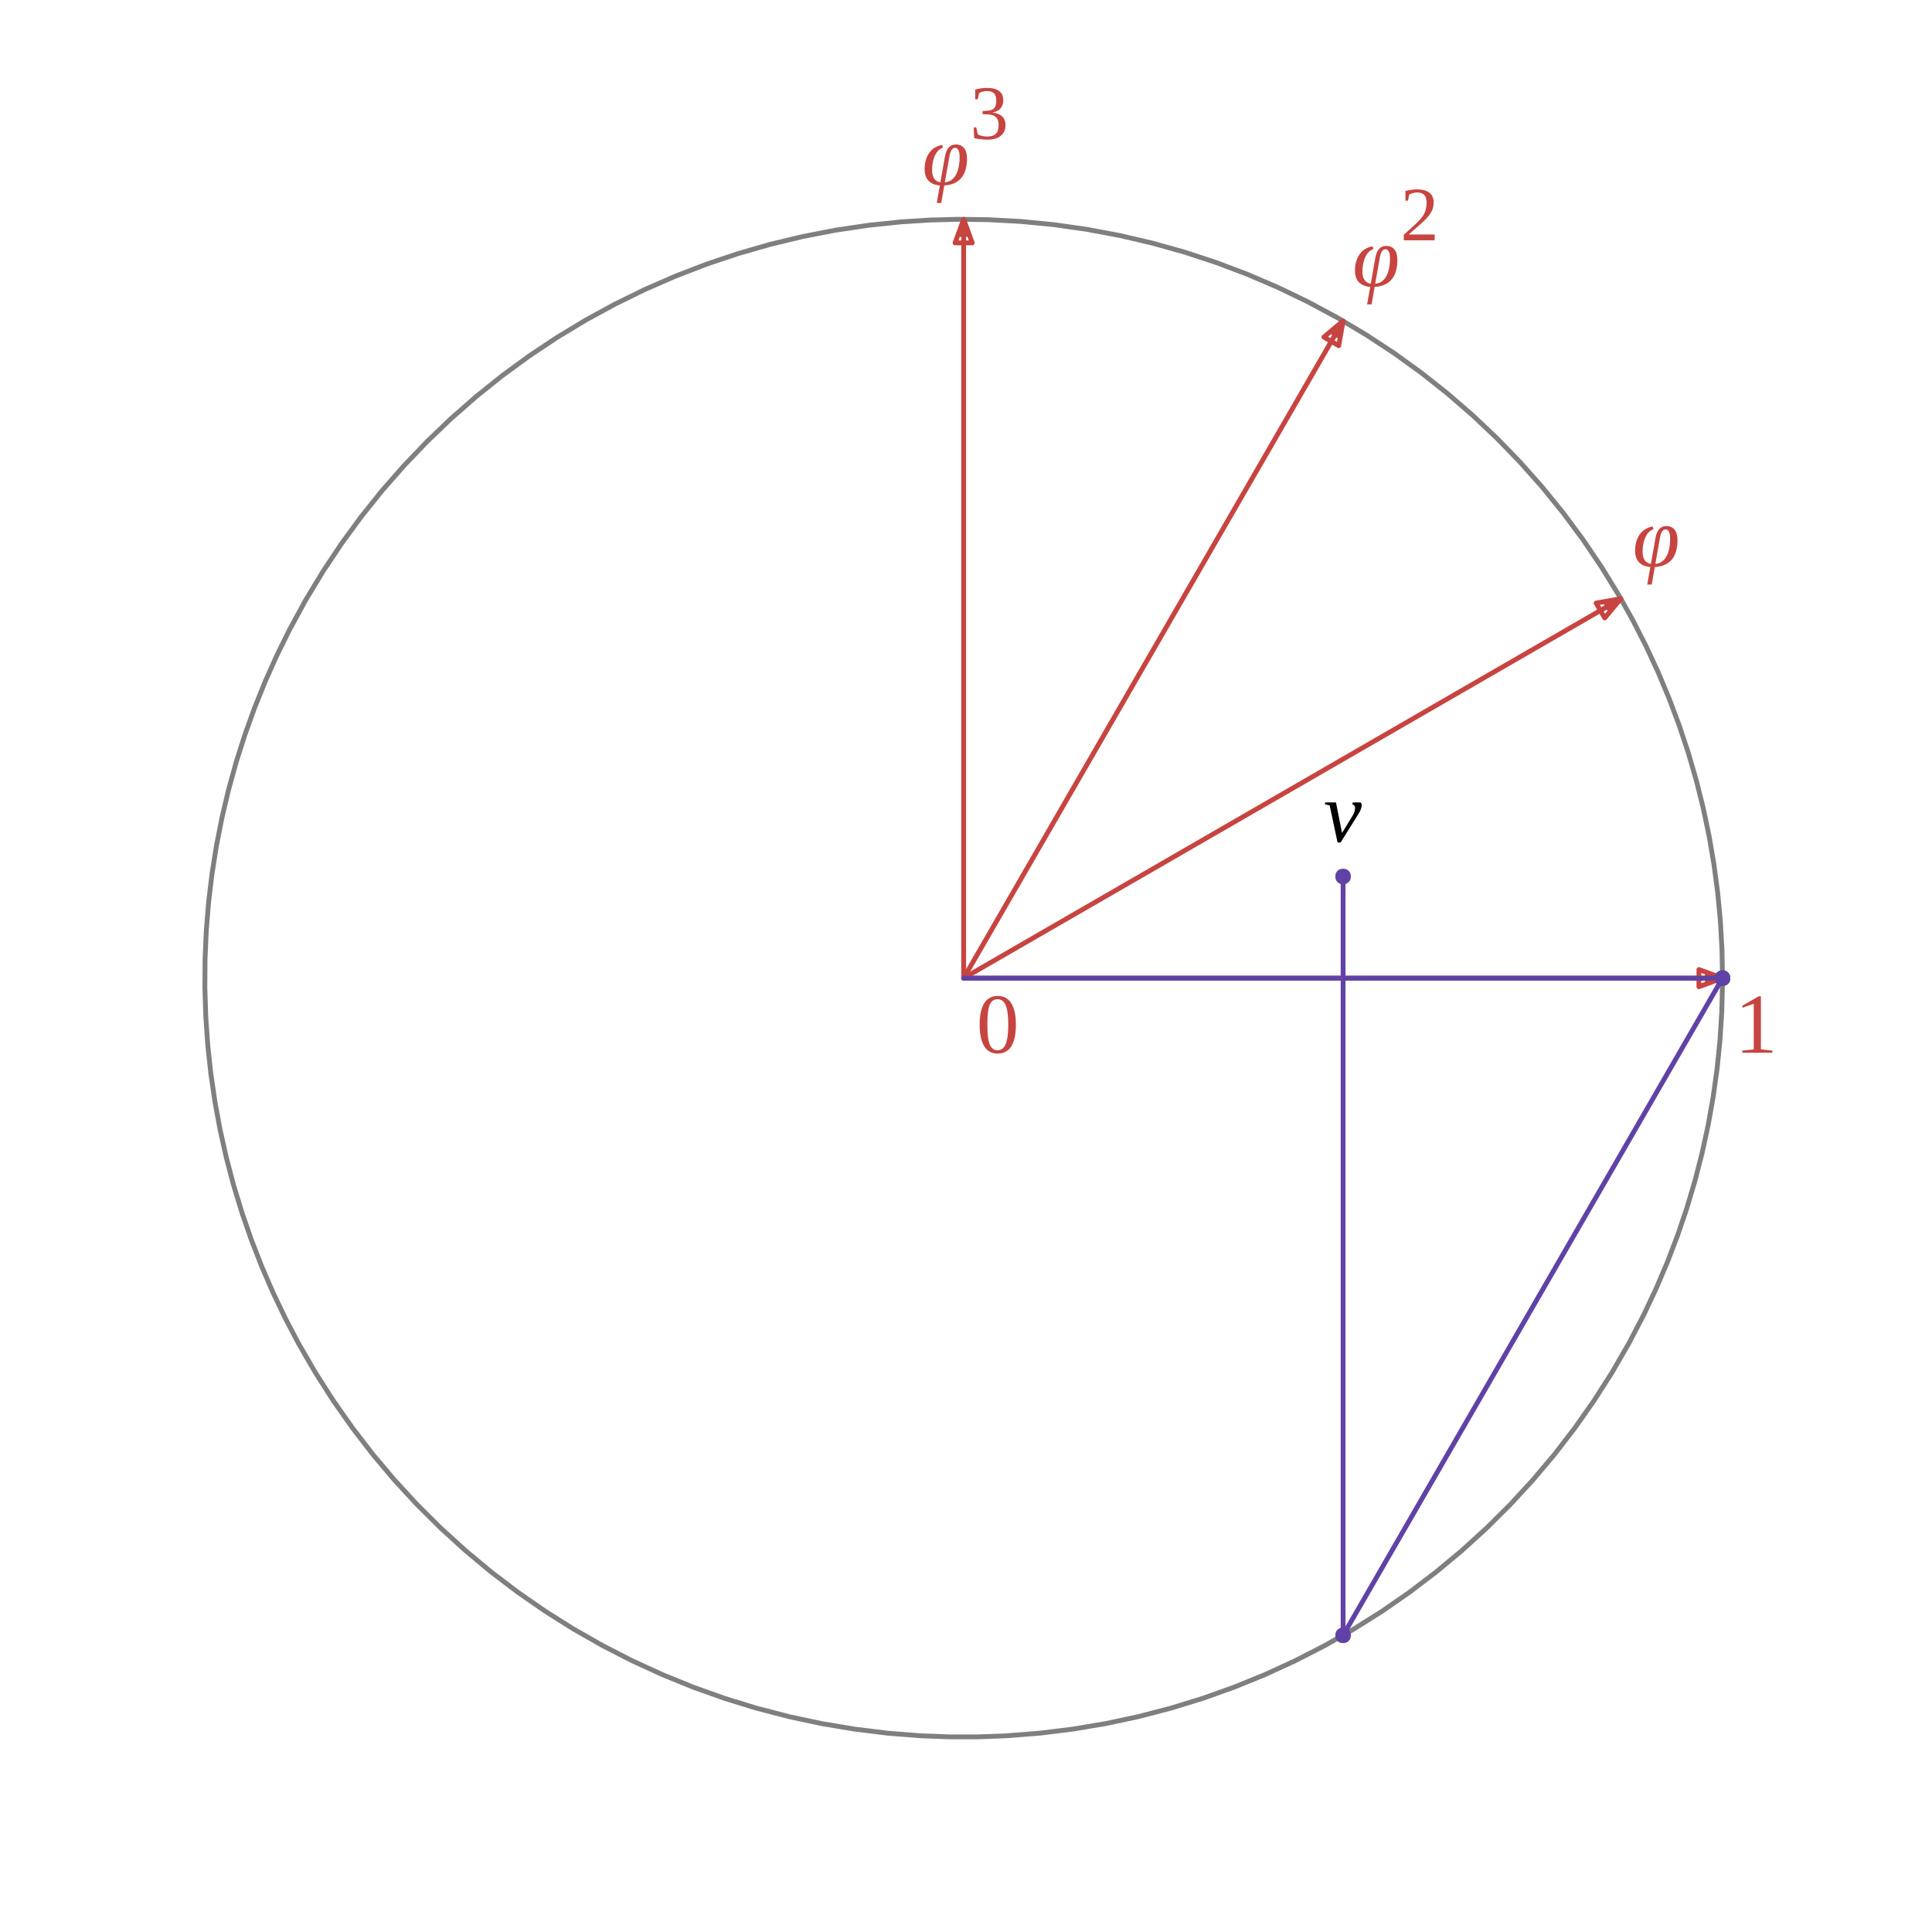
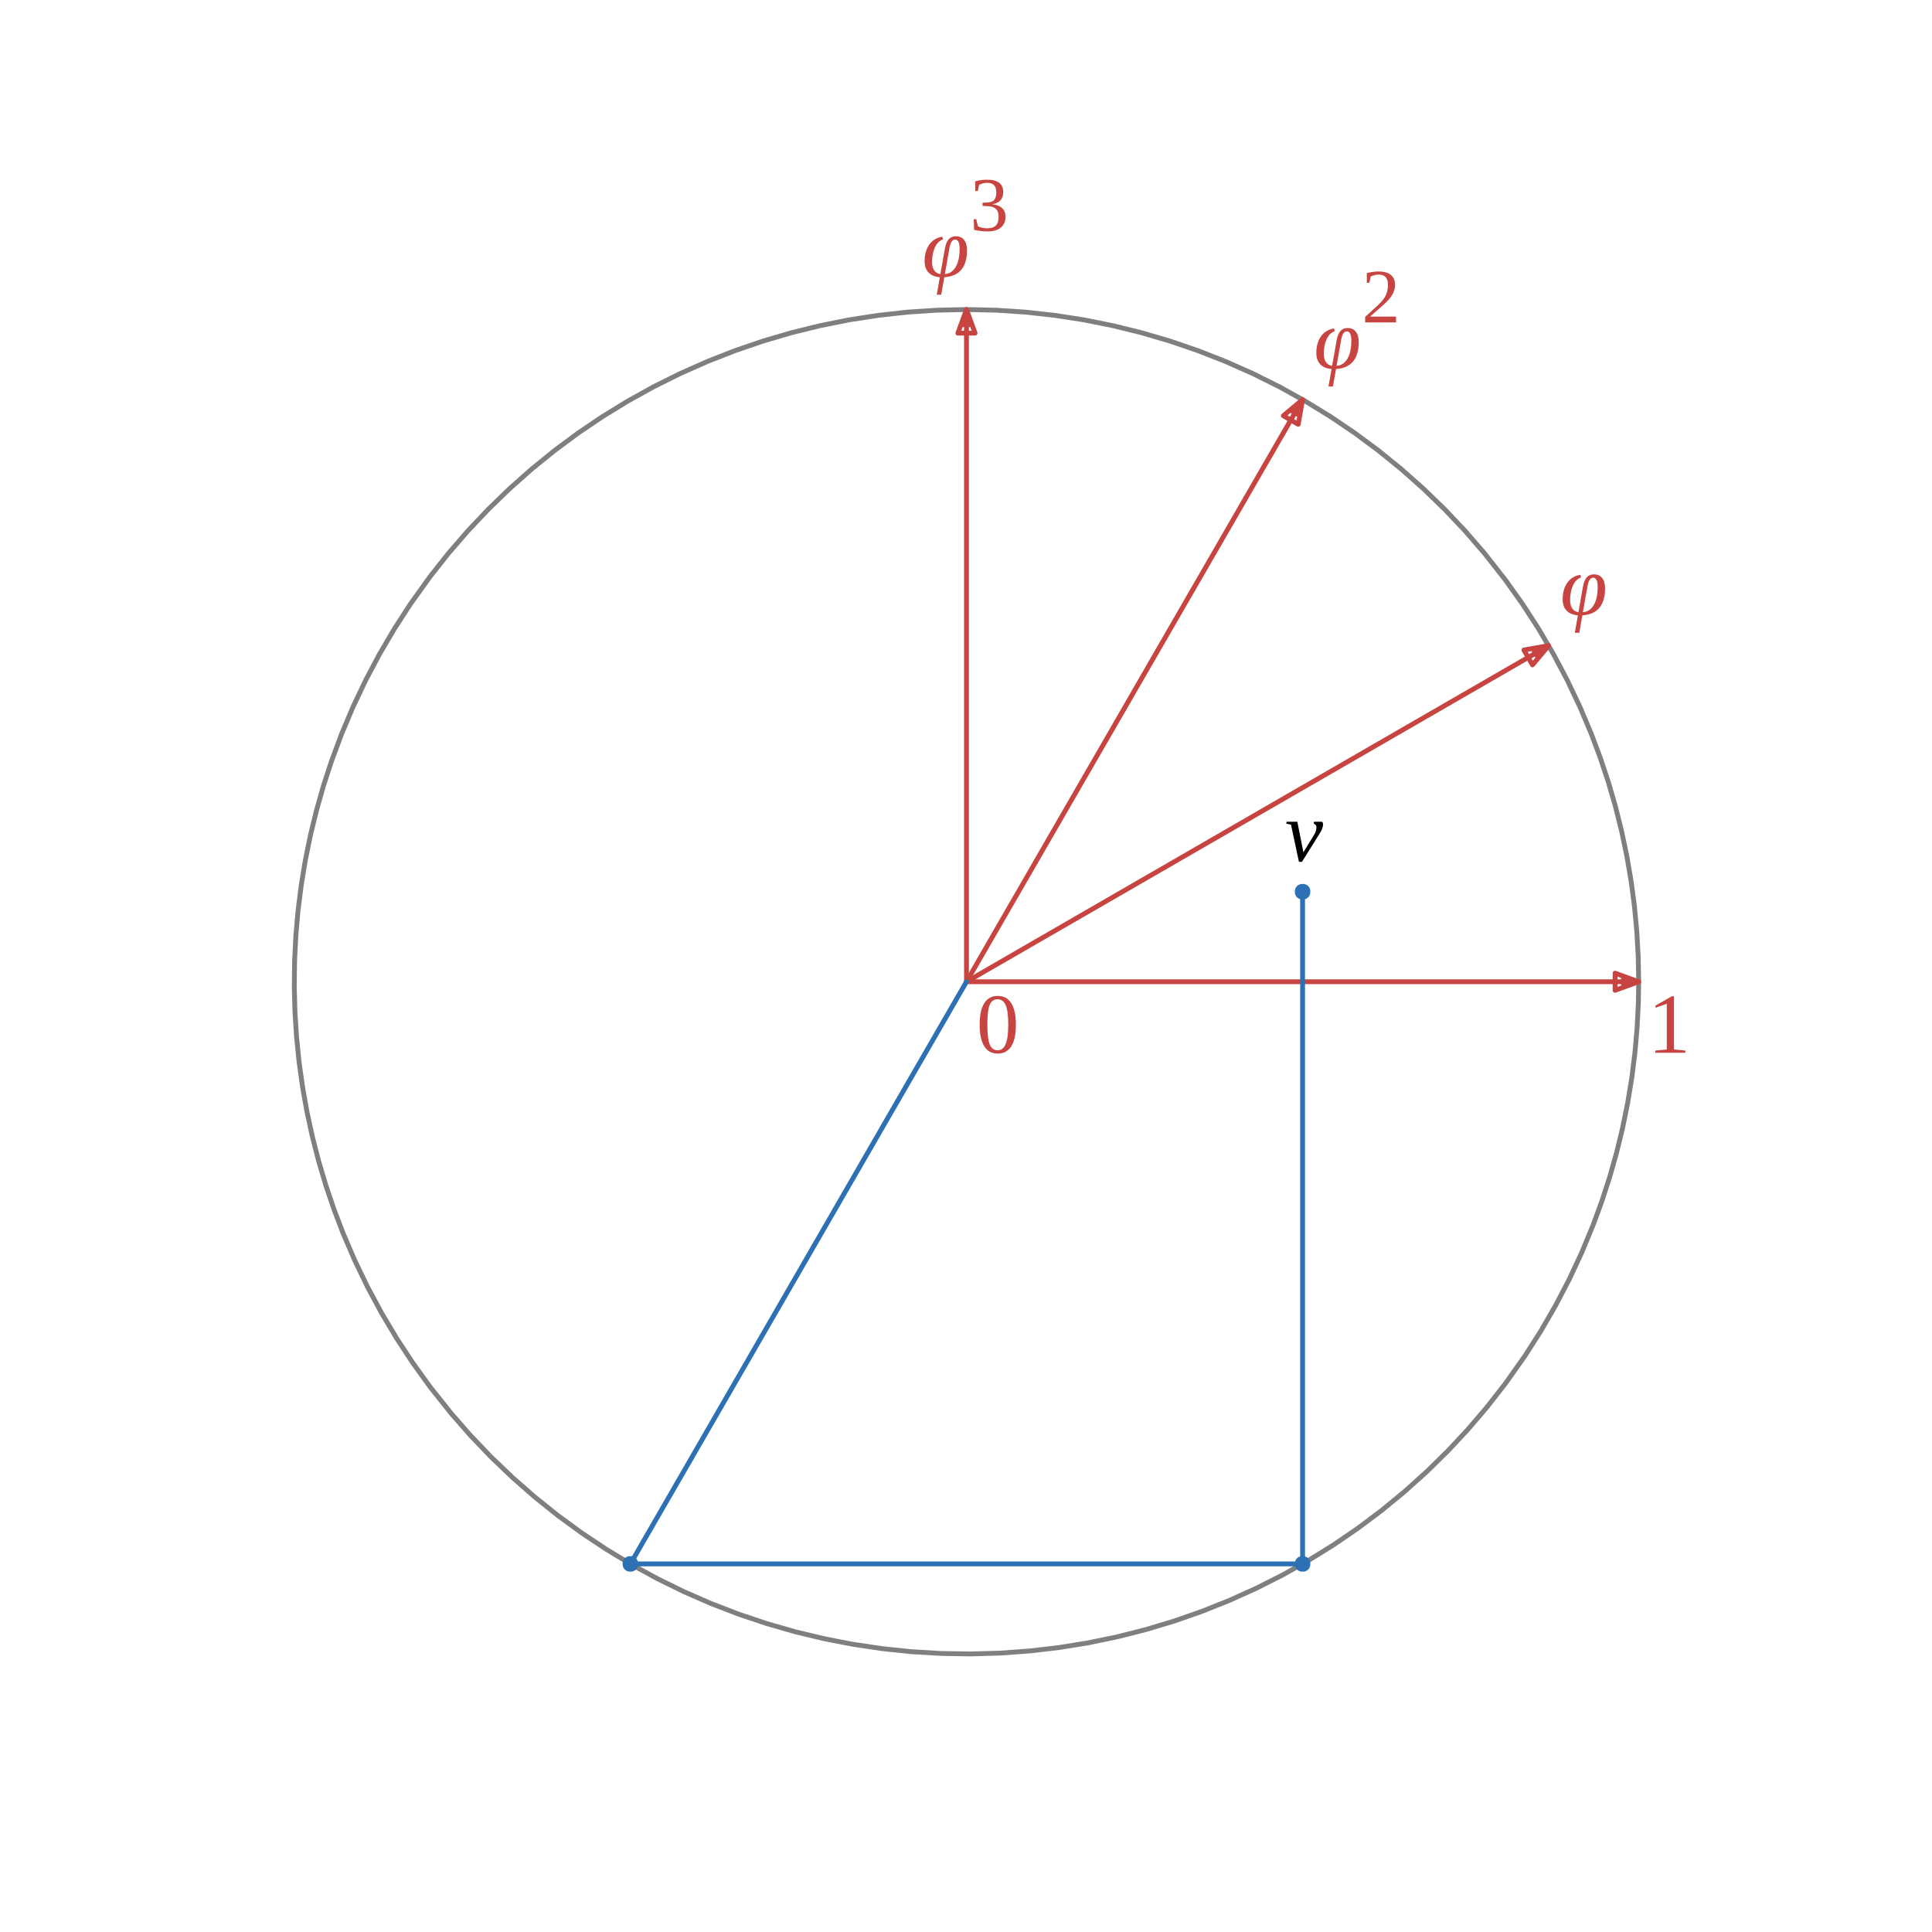
<svg xmlns="http://www.w3.org/2000/svg" version="1.1" width="800" height="800">
  <defs />
  <g transform="scale(2,2)">
-     <g id="background-67120345">
+     <g id="background-bc4f5eb3">
      <rect fill="white" stroke="none" x="0" y="0" width="400" height="400" class="dcg-svg-background" />
    </g>
-     <g id="background-images-67120345" />
-     <g id="graphpaper-67120345">
-       <g id="axis-67120345">
+     <g id="background-images-bc4f5eb3" />
+     <g id="graphpaper-bc4f5eb3">
+       <g id="axis-bc4f5eb3">
        <g>
          <g>
            <path fill="none" stroke="rgb(0,0,0)" class="dcg-svg-tickmark" paint-order="fill stroke markers" d="" stroke-opacity="0.9" stroke-miterlimit="2" stroke-width="1.5" stroke-dasharray="" />
          </g>
        </g>
      </g>
    </g>
-     <g id="expressions-67120345">
-       <g id="sketch-67120345" />
-       <g id="sketch-67120345" />
-       <g id="sketch-67120345" />
-       <g id="sketch-67120345" />
-       <g id="sketch-67120345" />
-       <g id="sketch-67120345" />
-       <g id="sketch-67120345">
+     <g id="expressions-bc4f5eb3">
+       <g id="sketch-bc4f5eb3" />
+       <g id="sketch-bc4f5eb3" />
+       <g id="sketch-bc4f5eb3" />
+       <g id="sketch-bc4f5eb3" />
+       <g id="sketch-bc4f5eb3" />
+       <g id="sketch-bc4f5eb3" />
+       <g id="sketch-bc4f5eb3">
        <path fill="#000000" stroke="none" paint-order="stroke fill markers" d="" fill-opacity="0.4" />
        <g>
-           <path fill="none" stroke="#000000" class="dcg-svg-curve" paint-order="fill stroke markers" d=" M 356.629 202.514 L 356.629 202.514 L 356.518 196.592 L 356.183 190.679 L 355.626 184.782 L 354.846 178.911 L 353.847 173.073 L 352.627 167.278 L 351.19 161.532 L 349.538 155.844 L 347.672 150.223 L 345.596 144.676 L 343.313 139.211 L 340.825 133.837 L 338.136 128.56 L 335.25 123.388 L 331.64 117.496 L 327.774 111.769 L 323.66 106.218 L 319.306 100.852 L 314.72 95.684 L 309.912 90.722 L 304.89 85.976 L 299.664 81.455 L 294.244 77.169 L 288.642 73.125 L 282.866 69.332 L 276.93 65.796 L 270.844 62.524 L 264.62 59.524 L 258.27 56.799 L 251.806 54.357 L 245.242 52.201 L 238.588 50.336 L 231.86 48.765 L 225.068 47.492 L 218.228 46.518 L 211.351 45.846 L 204.451 45.477 L 198.529 45.403 L 192.608 45.552 L 186.697 45.924 L 179.824 46.639 L 172.99 47.655 L 166.207 48.971 L 159.488 50.584 L 152.847 52.491 L 146.295 54.688 L 139.847 57.171 L 133.515 59.935 L 127.31 62.975 L 121.244 66.285 L 115.33 69.858 L 109.579 73.688 L 104.002 77.767 L 98.609 82.087 L 93.412 86.64 L 88.42 91.417 L 83.642 96.41 L 79.089 101.607 L 74.769 106.999 L 70.69 112.577 L 66.86 118.328 L 63.287 124.242 L 59.977 130.307 L 57.355 135.618 L 54.935 141.023 L 52.72 146.516 L 50.714 152.089 L 48.919 157.733 L 47.338 163.441 L 45.974 169.204 L 44.827 175.015 L 43.901 180.865 L 43.195 186.745 L 42.712 192.648 L 42.452 198.565 L 42.415 204.488 L 42.601 210.408 L 43.01 216.316 L 43.641 222.205 L 44.494 228.066 L 45.567 233.891 L 46.859 239.671 L 48.368 245.398 L 50.092 251.064 L 52.028 256.662 L 54.174 262.182 L 56.526 267.618 L 59.081 272.961 L 61.836 278.204 L 65.297 284.184 L 69.018 290.006 L 72.991 295.659 L 77.209 301.132 L 81.663 306.415 L 86.345 311.496 L 91.247 316.366 L 96.357 321.017 L 101.667 325.438 L 107.167 329.621 L 112.845 333.559 L 118.69 337.243 L 124.692 340.666 L 130.839 343.822 L 137.118 346.705 L 143.519 349.309 L 150.027 351.63 L 156.631 353.661 L 163.318 355.401 L 170.076 356.844 L 176.89 357.989 L 183.748 358.834 L 190.636 359.376 L 196.554 359.599 L 202.477 359.599 L 208.396 359.376 L 215.284 358.834 L 222.142 357.989 L 228.956 356.844 L 235.713 355.401 L 242.4 353.661 L 249.004 351.63 L 255.513 349.309 L 261.913 346.705 L 268.193 343.822 L 274.339 340.666 L 280.341 337.243 L 286.187 333.559 L 291.865 329.621 L 297.364 325.438 L 302.674 321.017 L 307.785 316.366 L 312.686 311.496 L 317.369 306.415 L 321.823 301.132 L 326.041 295.659 L 330.014 290.006 L 333.734 284.184 L 337.196 278.204 L 340.39 272.077 L 342.912 266.718 L 345.23 261.268 L 347.341 255.734 L 349.242 250.125 L 350.93 244.448 L 352.403 238.711 L 353.659 232.923 L 354.695 227.092 L 355.511 221.225 L 356.106 215.333 L 356.478 209.422 L 356.626 203.501 L 356.629 202.514" stroke-linecap="round" stroke-linejoin="round" stroke-miterlimit="10" stroke-opacity="0.5" stroke-dasharray="" />
-         </g>
-       </g>
-       <g id="sketch-67120345">
-         <path fill="#c74440" stroke="none" paint-order="stroke fill markers" d="" fill-opacity="0.4" />
-         <g>
-           <path fill="none" stroke="#c74440" class="dcg-svg-curve" paint-order="fill stroke markers" d=" M 199.516 202.514 L 356.629 202.514 M 356.629 202.514 L 351.743 204.292 L 351.743 200.735 L 356.629 202.514 L 353.478 203.069 L 353.478 201.958 L 356.629 202.514" stroke-linecap="round" stroke-linejoin="round" stroke-miterlimit="10" stroke-dasharray="" />
-         </g>
-       </g>
-       <g id="sketch-67120345">
-         <path fill="#c74440" stroke="none" paint-order="stroke fill markers" d="" fill-opacity="0.4" />
-         <g>
-           <path fill="none" stroke="#c74440" class="dcg-svg-curve" paint-order="fill stroke markers" d=" M 199.516 202.514 L 335.58 123.957 M 335.58 123.957 L 332.238 127.94 L 330.459 124.86 L 335.58 123.957 L 333.129 126.014 L 332.573 125.051 L 335.58 123.957" stroke-linecap="round" stroke-linejoin="round" stroke-miterlimit="10" stroke-dasharray="" />
-         </g>
-       </g>
-       <g id="sketch-67120345">
-         <path fill="#c74440" stroke="none" paint-order="stroke fill markers" d="" fill-opacity="0.4" />
-         <g>
-           <path fill="none" stroke="#c74440" class="dcg-svg-curve" paint-order="fill stroke markers" d=" M 199.516 202.514 L 278.073 66.449 M 278.073 66.449 L 277.17 71.57 L 274.089 69.792 L 278.073 66.449 L 276.978 69.456 L 276.016 68.901 L 278.073 66.449" stroke-linecap="round" stroke-linejoin="round" stroke-miterlimit="10" stroke-dasharray="" />
-         </g>
-       </g>
-       <g id="sketch-67120345">
-         <path fill="#c74440" stroke="none" paint-order="stroke fill markers" d="" fill-opacity="0.4" />
-         <g>
-           <path fill="none" stroke="#c74440" class="dcg-svg-curve" paint-order="fill stroke markers" d=" M 199.516 202.514 L 199.516 45.4 M 199.516 45.4 L 201.294 50.286 L 197.737 50.286 L 199.516 45.4 L 200.071 48.551 L 198.96 48.551 L 199.516 45.4" stroke-linecap="round" stroke-linejoin="round" stroke-miterlimit="10" stroke-dasharray="" />
-         </g>
-       </g>
-       <g id="sketch-67120345">
-         <path fill="#6042a6" stroke="none" paint-order="stroke fill markers" d="" fill-opacity="0.4" />
-         <g>
-           <path fill="none" stroke="#6042a6" class="dcg-svg-curve" paint-order="fill stroke markers" d=" M 199.516 202.514 L 356.629 202.514" stroke-linecap="round" stroke-linejoin="round" stroke-miterlimit="10" stroke-dasharray="" />
-         </g>
-         <path fill="#6042a6" stroke="none" paint-order="stroke fill markers" d="" fill-opacity="0.4" />
-         <g>
-           <path fill="none" stroke="#6042a6" class="dcg-svg-curve" paint-order="fill stroke markers" d=" M 356.629 202.514 L 356.629 202.514" stroke-linecap="round" stroke-linejoin="round" stroke-miterlimit="10" stroke-dasharray="" />
-         </g>
-         <path fill="#6042a6" stroke="none" paint-order="stroke fill markers" d="" fill-opacity="0.4" />
-         <g>
-           <path fill="none" stroke="#6042a6" class="dcg-svg-curve" paint-order="fill stroke markers" d=" M 356.629 202.514 L 278.073 338.578" stroke-linecap="round" stroke-linejoin="round" stroke-miterlimit="10" stroke-dasharray="" />
-         </g>
-         <path fill="#6042a6" stroke="none" paint-order="stroke fill markers" d="" fill-opacity="0.4" />
-         <g>
-           <path fill="none" stroke="#6042a6" class="dcg-svg-curve" paint-order="fill stroke markers" d=" M 278.073 338.578 L 278.073 181.464" stroke-linecap="round" stroke-linejoin="round" stroke-miterlimit="10" stroke-dasharray="" />
-         </g>
-       </g>
-       <g id="sketch-67120345">
-         <path fill="none" stroke="#6042a6" class="dcg-svg-point" paint-order="fill stroke markers" d=" M 356.529 202.414 L 356.529 202.614 L 356.729 202.614 L 356.729 202.414" stroke-linecap="round" stroke-linejoin="round" stroke-miterlimit="10" stroke-width="3" stroke-dasharray="" />
-         <path fill="none" stroke="#6042a6" class="dcg-svg-point" paint-order="fill stroke markers" d=" M 356.529 202.414 L 356.529 202.614 L 356.729 202.614 L 356.729 202.414" stroke-linecap="round" stroke-linejoin="round" stroke-miterlimit="10" stroke-width="3" stroke-dasharray="" />
-         <path fill="none" stroke="#6042a6" class="dcg-svg-point" paint-order="fill stroke markers" d=" M 277.973 338.478 L 277.973 338.678 L 278.173 338.678 L 278.173 338.478" stroke-linecap="round" stroke-linejoin="round" stroke-miterlimit="10" stroke-width="3" stroke-dasharray="" />
-         <path fill="none" stroke="#6042a6" class="dcg-svg-point" paint-order="fill stroke markers" d=" M 277.973 181.364 L 277.973 181.564 L 278.173 181.564 L 278.173 181.364" stroke-linecap="round" stroke-linejoin="round" stroke-miterlimit="10" stroke-width="3" stroke-dasharray="" />
-       </g>
-     </g>
-     <g id="labels-67120345">
-       <g transform="rotate(0,0,0) translate(199.5158,202.5136)">
-         <g class="dcg-svg-label">
-           <g transform="translate(-999.5158,-1000.514)">
+           <path fill="none" stroke="#000000" class="dcg-svg-curve" paint-order="fill stroke markers" d=" M 339.273 203.259 L 339.273 203.259 L 339.174 198.014 L 338.877 192.776 L 338.384 187.553 L 337.693 182.352 L 336.808 177.181 L 335.727 172.047 L 334.455 166.957 L 332.991 161.919 L 331.338 156.94 L 329.499 152.026 L 327.122 146.386 L 324.498 140.856 L 321.634 135.447 L 318.535 130.169 L 315.207 125.032 L 311.656 120.047 L 307.334 114.547 L 303.33 109.918 L 299.126 105.469 L 294.731 101.21 L 290.152 97.148 L 285.4 93.291 L 280.482 89.647 L 275.409 86.222 L 270.19 83.024 L 264.836 80.059 L 259.356 77.331 L 253.762 74.848 L 248.064 72.613 L 242.274 70.63 L 236.402 68.904 L 230.459 67.438 L 224.458 66.234 L 218.41 65.296 L 212.326 64.624 L 206.219 64.221 L 200.099 64.086 L 193.98 64.221 L 187.873 64.624 L 181.789 65.296 L 175.741 66.234 L 169.74 67.438 L 163.797 68.904 L 157.925 70.63 L 152.134 72.613 L 146.436 74.848 L 140.842 77.331 L 135.363 80.059 L 130.008 83.024 L 124.79 86.222 L 119.717 89.647 L 114.799 93.291 L 110.046 97.148 L 105.468 101.21 L 101.073 105.469 L 96.869 109.918 L 92.864 114.547 L 89.068 119.348 L 84.992 125.032 L 81.664 130.169 L 78.564 135.447 L 75.7 140.856 L 73.077 146.386 L 70.699 152.026 L 68.572 157.765 L 66.951 162.755 L 65.518 167.802 L 64.278 172.9 L 63.23 178.04 L 62.377 183.217 L 61.719 188.422 L 61.258 193.648 L 60.995 198.888 L 60.929 204.134 L 61.061 209.378 L 61.39 214.614 L 61.917 219.834 L 62.639 225.031 L 63.558 230.196 L 64.67 235.323 L 65.975 240.405 L 67.47 245.434 L 69.154 250.403 L 71.024 255.304 L 73.437 260.929 L 76.095 266.443 L 78.993 271.834 L 82.125 277.092 L 85.486 282.208 L 89.068 287.171 L 93.424 292.644 L 97.457 297.248 L 101.689 301.67 L 106.111 305.901 L 110.715 309.935 L 115.492 313.762 L 120.432 317.375 L 125.527 320.767 L 130.765 323.932 L 136.138 326.864 L 141.635 329.557 L 147.244 332.005 L 152.956 334.205 L 158.759 336.151 L 164.642 337.84 L 170.594 339.269 L 176.602 340.435 L 182.656 341.335 L 188.744 341.969 L 194.854 342.334 L 200.974 342.43 L 207.092 342.257 L 213.197 341.815 L 219.276 341.105 L 225.318 340.129 L 231.312 338.887 L 237.245 337.384 L 243.106 335.621 L 248.884 333.602 L 254.568 331.331 L 260.146 328.812 L 265.609 326.051 L 270.944 323.052 L 276.143 319.821 L 281.194 316.365 L 286.089 312.69 L 290.817 308.803 L 295.37 304.712 L 299.739 300.425 L 303.914 295.95 L 307.889 291.296 L 311.656 286.472 L 315.696 280.761 L 318.992 275.604 L 322.058 270.307 L 324.888 264.879 L 327.476 259.333 L 329.819 253.678 L 331.627 248.753 L 333.248 243.764 L 334.68 238.717 L 335.921 233.619 L 336.969 228.478 L 337.822 223.302 L 338.479 218.097 L 338.94 212.871 L 339.204 207.631 L 339.273 203.259" stroke-linecap="round" stroke-linejoin="round" stroke-miterlimit="10" stroke-opacity="0.5" stroke-dasharray="" />
+         </g>
+       </g>
+       <g id="sketch-bc4f5eb3">
+         <path fill="#c74440" stroke="none" paint-order="stroke fill markers" d="" fill-opacity="0.4" />
+         <g>
+           <path fill="none" stroke="#c74440" class="dcg-svg-curve" paint-order="fill stroke markers" d=" M 200.099 203.259 L 339.273 203.259 M 339.273 203.259 L 334.386 205.038 L 334.386 201.481 L 339.273 203.259 L 336.121 203.815 L 336.121 202.704 L 339.273 203.259" stroke-linecap="round" stroke-linejoin="round" stroke-miterlimit="10" stroke-dasharray="" />
+         </g>
+       </g>
+       <g id="sketch-bc4f5eb3">
+         <path fill="#c74440" stroke="none" paint-order="stroke fill markers" d="" fill-opacity="0.4" />
+         <g>
+           <path fill="none" stroke="#c74440" class="dcg-svg-curve" paint-order="fill stroke markers" d=" M 200.099 203.259 L 320.627 133.673 M 320.627 133.673 L 317.284 137.656 L 315.506 134.576 L 320.627 133.673 L 318.176 135.73 L 317.62 134.767 L 320.627 133.673" stroke-linecap="round" stroke-linejoin="round" stroke-miterlimit="10" stroke-dasharray="" />
+         </g>
+       </g>
+       <g id="sketch-bc4f5eb3">
+         <path fill="#c74440" stroke="none" paint-order="stroke fill markers" d="" fill-opacity="0.4" />
+         <g>
+           <path fill="none" stroke="#c74440" class="dcg-svg-curve" paint-order="fill stroke markers" d=" M 200.099 203.259 L 269.686 82.732 M 269.686 82.732 L 268.783 87.853 L 265.703 86.074 L 269.686 82.732 L 268.592 85.739 L 267.629 85.183 L 269.686 82.732" stroke-linecap="round" stroke-linejoin="round" stroke-miterlimit="10" stroke-dasharray="" />
+         </g>
+       </g>
+       <g id="sketch-bc4f5eb3">
+         <path fill="#c74440" stroke="none" paint-order="stroke fill markers" d="" fill-opacity="0.4" />
+         <g>
+           <path fill="none" stroke="#c74440" class="dcg-svg-curve" paint-order="fill stroke markers" d=" M 200.099 203.259 L 200.099 64.086 M 200.099 64.086 L 201.878 68.972 L 198.321 68.972 L 200.099 64.086 L 200.655 67.237 L 199.544 67.237 L 200.099 64.086" stroke-linecap="round" stroke-linejoin="round" stroke-miterlimit="10" stroke-dasharray="" />
+         </g>
+       </g>
+       <g id="sketch-bc4f5eb3">
+         <path fill="#2d70b3" stroke="none" paint-order="stroke fill markers" d="" fill-opacity="0.4" />
+         <g>
+           <path fill="none" stroke="#2d70b3" class="dcg-svg-curve" paint-order="fill stroke markers" d=" M 200.099 203.259 L 130.513 323.787" stroke-linecap="round" stroke-linejoin="round" stroke-miterlimit="10" stroke-dasharray="" />
+         </g>
+         <path fill="#2d70b3" stroke="none" paint-order="stroke fill markers" d="" fill-opacity="0.4" />
+         <g>
+           <path fill="none" stroke="#2d70b3" class="dcg-svg-curve" paint-order="fill stroke markers" d=" M 130.513 323.787 L 269.686 323.787" stroke-linecap="round" stroke-linejoin="round" stroke-miterlimit="10" stroke-dasharray="" />
+         </g>
+         <path fill="#2d70b3" stroke="none" paint-order="stroke fill markers" d="" fill-opacity="0.4" />
+         <g>
+           <path fill="none" stroke="#2d70b3" class="dcg-svg-curve" paint-order="fill stroke markers" d=" M 269.686 323.787 L 269.686 184.614" stroke-linecap="round" stroke-linejoin="round" stroke-miterlimit="10" stroke-dasharray="" />
+         </g>
+       </g>
+       <g id="sketch-bc4f5eb3">
+         <path fill="none" stroke="#2d70b3" class="dcg-svg-point" paint-order="fill stroke markers" d=" M 130.413 323.687 L 130.413 323.887 L 130.613 323.887 L 130.613 323.687" stroke-linecap="round" stroke-linejoin="round" stroke-miterlimit="10" stroke-width="3" stroke-dasharray="" />
+         <path fill="none" stroke="#2d70b3" class="dcg-svg-point" paint-order="fill stroke markers" d=" M 269.586 323.687 L 269.586 323.887 L 269.786 323.887 L 269.786 323.687" stroke-linecap="round" stroke-linejoin="round" stroke-miterlimit="10" stroke-width="3" stroke-dasharray="" />
+         <path fill="none" stroke="#2d70b3" class="dcg-svg-point" paint-order="fill stroke markers" d=" M 269.586 184.514 L 269.586 184.714 L 269.786 184.714 L 269.786 184.514" stroke-linecap="round" stroke-linejoin="round" stroke-miterlimit="10" stroke-width="3" stroke-dasharray="" />
+       </g>
+     </g>
+     <g id="labels-bc4f5eb3">
+       <g transform="rotate(0,0,0) translate(200.0993,203.2593)">
+         <g class="dcg-svg-label">
+           <g transform="translate(-1000.099,-1001.259)">
            <g>
              <text fill="none" stroke="#FFF" font-family="Symbola, &quot;Times New Roman&quot;, serif" font-size="17.71px" font-style="normal" font-weight="400" text-decoration="normal" x="0" y="13.962" text-anchor="start" stroke-linecap="round" stroke-linejoin="round" stroke-miterlimit="2" stroke-width="3" stroke-dasharray="">0</text>
            </g>
          </g>
-           <g transform="translate(2.640436,1.486418)">
+           <g transform="translate(2.05693,0.7407403)">
            <g>
              <text fill="none" stroke="#FFF" font-family="Symbola, &quot;Times New Roman&quot;, serif" font-size="17.71px" font-style="normal" font-weight="400" text-decoration="normal" x="0" y="13.962" text-anchor="start" stroke-linecap="round" stroke-linejoin="round" stroke-miterlimit="2" stroke-width="3" stroke-dasharray="">0</text>
            </g>
          </g>
-           <g transform="translate(-999.5158,-1000.514)">
+           <g transform="translate(-1000.099,-1001.259)">
            <g>
              <text fill="rgb(199, 68, 64)" stroke="none" font-family="Symbola, &quot;Times New Roman&quot;, serif" font-size="17.71px" font-style="normal" font-weight="400" text-decoration="normal" x="0" y="13.962" text-anchor="start">0</text>
            </g>
          </g>
-           <g transform="translate(2.640436,1.486418)">
+           <g transform="translate(2.05693,0.7407403)">
            <g>
              <text fill="rgb(199, 68, 64)" stroke="none" font-family="Symbola, &quot;Times New Roman&quot;, serif" font-size="17.71px" font-style="normal" font-weight="400" text-decoration="normal" x="0" y="13.962" text-anchor="start">0</text>
            </g>
          </g>
        </g>
      </g>
-       <g transform="rotate(0,0,0) translate(356.6295,202.5136)">
-         <g class="dcg-svg-label">
-           <g transform="translate(-999.6295,-1000.514)">
+       <g transform="rotate(0,0,0) translate(339.2727,203.2593)">
+         <g class="dcg-svg-label">
+           <g transform="translate(-1000.273,-1001.259)">
            <g>
              <text fill="none" stroke="#FFF" font-family="Symbola, &quot;Times New Roman&quot;, serif" font-size="17.71px" font-style="normal" font-weight="400" text-decoration="normal" x="0" y="13.962" text-anchor="start" stroke-linecap="round" stroke-linejoin="round" stroke-miterlimit="2" stroke-width="3" stroke-dasharray="">1</text>
            </g>
          </g>
-           <g transform="translate(2.526788,1.486418)">
+           <g transform="translate(1.883595,0.7407403)">
            <g>
              <text fill="none" stroke="#FFF" font-family="Symbola, &quot;Times New Roman&quot;, serif" font-size="17.71px" font-style="normal" font-weight="400" text-decoration="normal" x="0" y="13.962" text-anchor="start" stroke-linecap="round" stroke-linejoin="round" stroke-miterlimit="2" stroke-width="3" stroke-dasharray="">1</text>
            </g>
          </g>
-           <g transform="translate(-999.6295,-1000.514)">
+           <g transform="translate(-1000.273,-1001.259)">
            <g>
              <text fill="rgb(199, 68, 64)" stroke="none" font-family="Symbola, &quot;Times New Roman&quot;, serif" font-size="17.71px" font-style="normal" font-weight="400" text-decoration="normal" x="0" y="13.962" text-anchor="start">1</text>
            </g>
          </g>
-           <g transform="translate(2.526788,1.486418)">
+           <g transform="translate(1.883595,0.7407403)">
            <g>
              <text fill="rgb(199, 68, 64)" stroke="none" font-family="Symbola, &quot;Times New Roman&quot;, serif" font-size="17.71px" font-style="normal" font-weight="400" text-decoration="normal" x="0" y="13.962" text-anchor="start">1</text>
            </g>
          </g>
        </g>
      </g>
-       <g transform="rotate(0,0,0) translate(278.0726,181.4643)">
-         <g class="dcg-svg-label">
-           <g transform="translate(-1006.002,-1023.167)">
+       <g transform="rotate(0,0,0) translate(269.686,184.6136)">
+         <g class="dcg-svg-label">
+           <g transform="translate(-1005.616,-1022.317)">
            <g>
              <text fill="none" stroke="#FFF" font-family="Symbola, &quot;Times New Roman&quot;, serif" font-size="17.71px" font-style="normal" font-weight="400" text-decoration="normal" x="0" y="13.962" text-anchor="start" stroke-linecap="round" stroke-linejoin="round" stroke-miterlimit="2" stroke-width="3" stroke-dasharray="">nu</text>
            </g>
          </g>
-           <g transform="translate(-4.002326,-23.16747)">
+           <g transform="translate(-3.615675,-22.31669)">
            <g>
              <text fill="none" stroke="#FFF" font-family="&quot;Times New Roman&quot;, Symbola, serif" font-size="17.71px" font-style="italic" font-weight="400" text-decoration="normal" x="0" y="15.962" text-anchor="start" stroke-linecap="round" stroke-linejoin="round" stroke-miterlimit="2" stroke-width="3" stroke-dasharray="">ν</text>
            </g>
          </g>
-           <g transform="translate(-1006.002,-1023.167)">
+           <g transform="translate(-1005.616,-1022.317)">
            <g>
              <text fill="rgb(0, 0, 0)" stroke="none" font-family="Symbola, &quot;Times New Roman&quot;, serif" font-size="17.71px" font-style="normal" font-weight="400" text-decoration="normal" x="0" y="13.962" text-anchor="start">nu</text>
            </g>
          </g>
-           <g transform="translate(-4.002326,-23.16747)">
+           <g transform="translate(-3.615675,-22.31669)">
            <g>
              <text fill="rgb(0, 0, 0)" stroke="none" font-family="&quot;Times New Roman&quot;, Symbola, serif" font-size="17.71px" font-style="italic" font-weight="400" text-decoration="normal" x="0" y="15.962" text-anchor="start">ν</text>
            </g>
          </g>
        </g>
      </g>
-       <g transform="rotate(0,0,0) translate(335.5802,123.9568)">
-         <g class="dcg-svg-label">
-           <g transform="translate(-999.5802,-1022.66)">
+       <g transform="rotate(0,0,0) translate(320.627,133.6726)">
+         <g class="dcg-svg-label">
+           <g transform="translate(-999.627,-1022.376)">
            <g>
              <text fill="none" stroke="#FFF" font-family="Symbola, &quot;Times New Roman&quot;, serif" font-size="17.71px" font-style="normal" font-weight="400" text-decoration="normal" x="0" y="13.962" text-anchor="start" stroke-linecap="round" stroke-linejoin="round" stroke-miterlimit="2" stroke-width="3" stroke-dasharray="">varphi</text>
            </g>
          </g>
-           <g transform="translate(2.419775,-22.65988)">
+           <g transform="translate(2.373037,-22.37572)">
            <g>
              <text fill="none" stroke="#FFF" font-family="&quot;Times New Roman&quot;, Symbola, serif" font-size="17.71px" font-style="italic" font-weight="400" text-decoration="normal" x="0" y="15.962" text-anchor="start" stroke-linecap="round" stroke-linejoin="round" stroke-miterlimit="2" stroke-width="3" stroke-dasharray="">φ</text>
            </g>
          </g>
-           <g transform="translate(-999.5802,-1022.66)">
+           <g transform="translate(-999.627,-1022.376)">
            <g>
              <text fill="rgb(199, 68, 64)" stroke="none" font-family="Symbola, &quot;Times New Roman&quot;, serif" font-size="17.71px" font-style="normal" font-weight="400" text-decoration="normal" x="0" y="13.962" text-anchor="start">varphi</text>
            </g>
          </g>
-           <g transform="translate(2.419775,-22.65988)">
+           <g transform="translate(2.373037,-22.37572)">
            <g>
              <text fill="rgb(199, 68, 64)" stroke="none" font-family="&quot;Times New Roman&quot;, Symbola, serif" font-size="17.71px" font-style="italic" font-weight="400" text-decoration="normal" x="0" y="15.962" text-anchor="start">φ</text>
            </g>
          </g>
        </g>
      </g>
-       <g transform="rotate(0,0,0) translate(278.0726,66.44917)">
-         <g class="dcg-svg-label">
-           <g transform="translate(-1000.073,-1031.059)">
+       <g transform="rotate(0,0,0) translate(269.686,82.73162)">
+         <g class="dcg-svg-label">
+           <g transform="translate(-999.686,-1030.341)">
            <g>
              <text fill="none" stroke="#FFF" font-family="Symbola, &quot;Times New Roman&quot;, serif" font-size="17.71px" font-style="normal" font-weight="400" text-decoration="normal" x="0" y="13.962" text-anchor="start" stroke-linecap="round" stroke-linejoin="round" stroke-miterlimit="2" stroke-width="3" stroke-dasharray="">varphi squared</text>
            </g>
          </g>
-           <g transform="translate(1.927362,-23.1523)">
+           <g transform="translate(2.314013,-22.43474)">
            <g>
              <text fill="none" stroke="#FFF" font-family="&quot;Times New Roman&quot;, Symbola, serif" font-size="17.71px" font-style="italic" font-weight="400" text-decoration="normal" x="0" y="15.962" text-anchor="start" stroke-linecap="round" stroke-linejoin="round" stroke-miterlimit="2" stroke-width="3" stroke-dasharray="">φ</text>
            </g>
          </g>
-           <g transform="translate(11.86486,-28.05855)">
+           <g transform="translate(12.25151,-27.34099)">
            <g>
              <text fill="none" stroke="#FFF" font-family="Symbola, &quot;Times New Roman&quot;, serif" font-size="15.939px" font-style="normal" font-weight="400" text-decoration="normal" x="0" y="11.366" text-anchor="start" stroke-linecap="round" stroke-linejoin="round" stroke-miterlimit="2" stroke-width="3" stroke-dasharray="">2</text>
            </g>
          </g>
-           <g transform="translate(-1000.073,-1031.059)">
+           <g transform="translate(-999.686,-1030.341)">
            <g>
              <text fill="rgb(199, 68, 64)" stroke="none" font-family="Symbola, &quot;Times New Roman&quot;, serif" font-size="17.71px" font-style="normal" font-weight="400" text-decoration="normal" x="0" y="13.962" text-anchor="start">varphi squared</text>
            </g>
          </g>
-           <g transform="translate(1.927362,-23.1523)">
+           <g transform="translate(2.314013,-22.43474)">
            <g>
              <text fill="rgb(199, 68, 64)" stroke="none" font-family="&quot;Times New Roman&quot;, Symbola, serif" font-size="17.71px" font-style="italic" font-weight="400" text-decoration="normal" x="0" y="15.962" text-anchor="start">φ</text>
            </g>
          </g>
-           <g transform="translate(11.86486,-28.05855)">
+           <g transform="translate(12.25151,-27.34099)">
            <g>
              <text fill="rgb(199, 68, 64)" stroke="none" font-family="Symbola, &quot;Times New Roman&quot;, serif" font-size="15.939px" font-style="normal" font-weight="400" text-decoration="normal" x="0" y="11.366" text-anchor="start">2</text>
            </g>
          </g>
        </g>
      </g>
-       <g transform="rotate(0,0,0) translate(199.5158,45.39993)">
-         <g class="dcg-svg-label">
-           <g transform="translate(-1010.617,-1031.009)">
+       <g transform="rotate(0,0,0) translate(200.0993,64.08592)">
+         <g class="dcg-svg-label">
+           <g transform="translate(-1011.201,-1030.695)">
            <g>
              <text fill="none" stroke="#FFF" font-family="Symbola, &quot;Times New Roman&quot;, serif" font-size="17.71px" font-style="normal" font-weight="400" text-decoration="normal" x="0" y="13.962" text-anchor="start" stroke-linecap="round" stroke-linejoin="round" stroke-miterlimit="2" stroke-width="3" stroke-dasharray="">varphi cubed</text>
            </g>
          </g>
-           <g transform="translate(-8.617377,-23.10306)">
+           <g transform="translate(-9.200882,-22.78905)">
            <g>
              <text fill="none" stroke="#FFF" font-family="&quot;Times New Roman&quot;, Symbola, serif" font-size="17.71px" font-style="italic" font-weight="400" text-decoration="normal" x="0" y="15.962" text-anchor="start" stroke-linecap="round" stroke-linejoin="round" stroke-miterlimit="2" stroke-width="3" stroke-dasharray="">φ</text>
            </g>
          </g>
-           <g transform="translate(1.320123,-28.00931)">
+           <g transform="translate(0.736618,-27.6953)">
            <g>
              <text fill="none" stroke="#FFF" font-family="Symbola, &quot;Times New Roman&quot;, serif" font-size="15.939px" font-style="normal" font-weight="400" text-decoration="normal" x="0" y="11.366" text-anchor="start" stroke-linecap="round" stroke-linejoin="round" stroke-miterlimit="2" stroke-width="3" stroke-dasharray="">3</text>
            </g>
          </g>
-           <g transform="translate(-1010.617,-1031.009)">
+           <g transform="translate(-1011.201,-1030.695)">
            <g>
              <text fill="rgb(199, 68, 64)" stroke="none" font-family="Symbola, &quot;Times New Roman&quot;, serif" font-size="17.71px" font-style="normal" font-weight="400" text-decoration="normal" x="0" y="13.962" text-anchor="start">varphi cubed</text>
            </g>
          </g>
-           <g transform="translate(-8.617377,-23.10306)">
+           <g transform="translate(-9.200882,-22.78905)">
            <g>
              <text fill="rgb(199, 68, 64)" stroke="none" font-family="&quot;Times New Roman&quot;, Symbola, serif" font-size="17.71px" font-style="italic" font-weight="400" text-decoration="normal" x="0" y="15.962" text-anchor="start">φ</text>
            </g>
          </g>
-           <g transform="translate(1.320123,-28.00931)">
+           <g transform="translate(0.736618,-27.6953)">
            <g>
              <text fill="rgb(199, 68, 64)" stroke="none" font-family="Symbola, &quot;Times New Roman&quot;, serif" font-size="15.939px" font-style="normal" font-weight="400" text-decoration="normal" x="0" y="11.366" text-anchor="start">3</text>
            </g>
          </g>
        </g>
      </g>
    </g>
  </g>
</svg>
